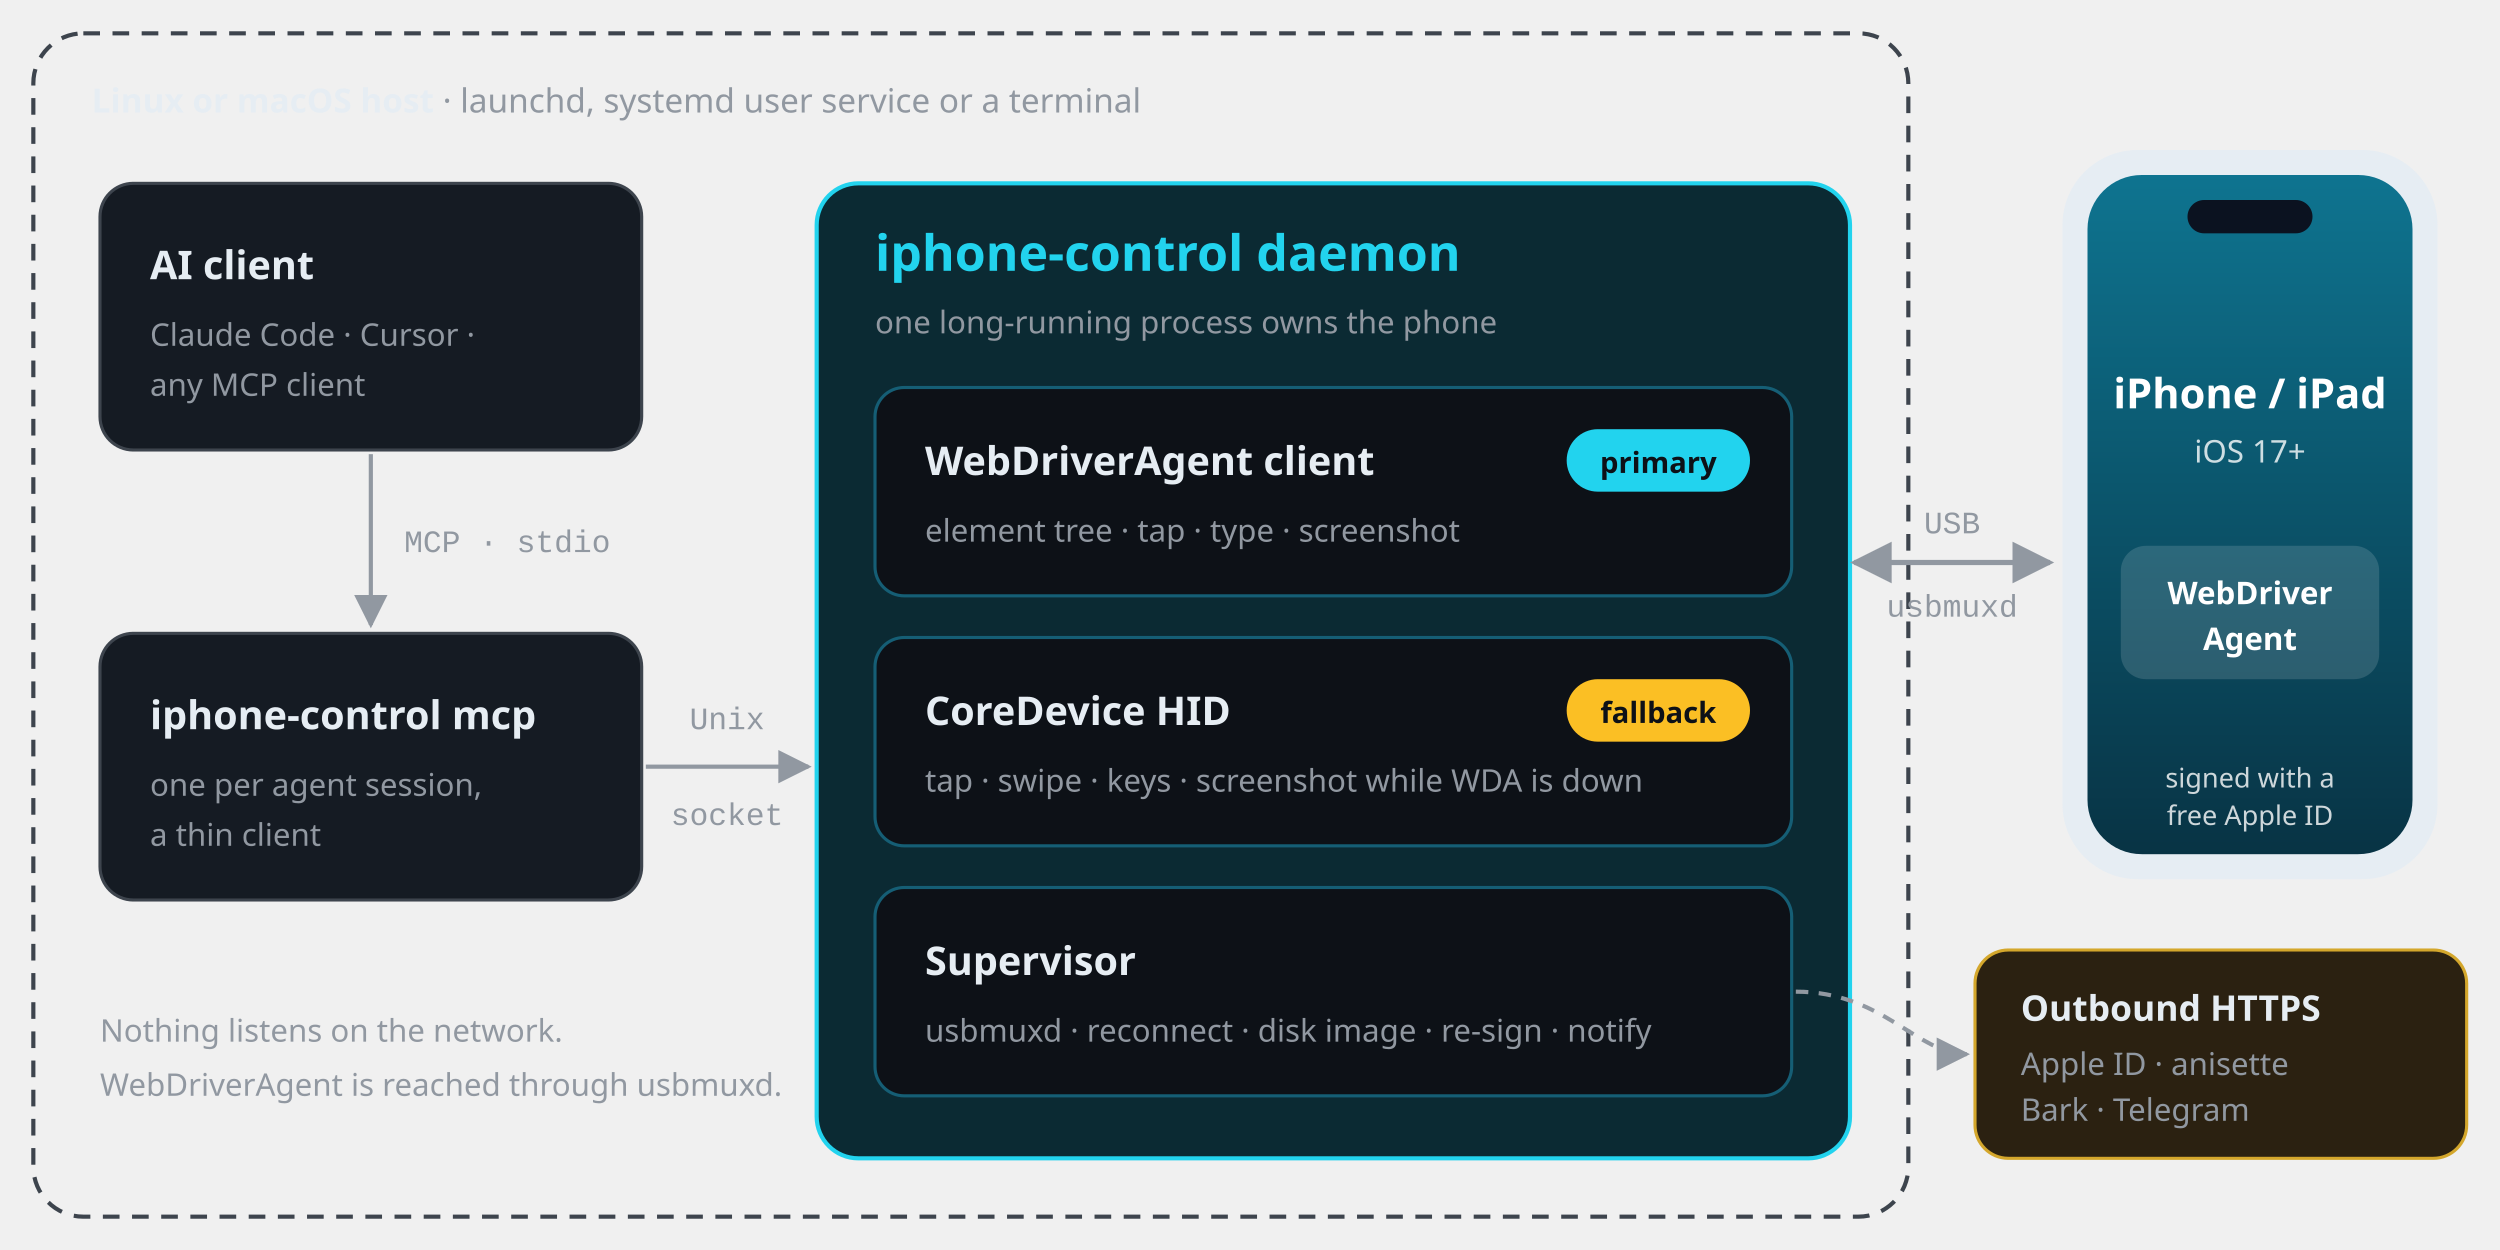
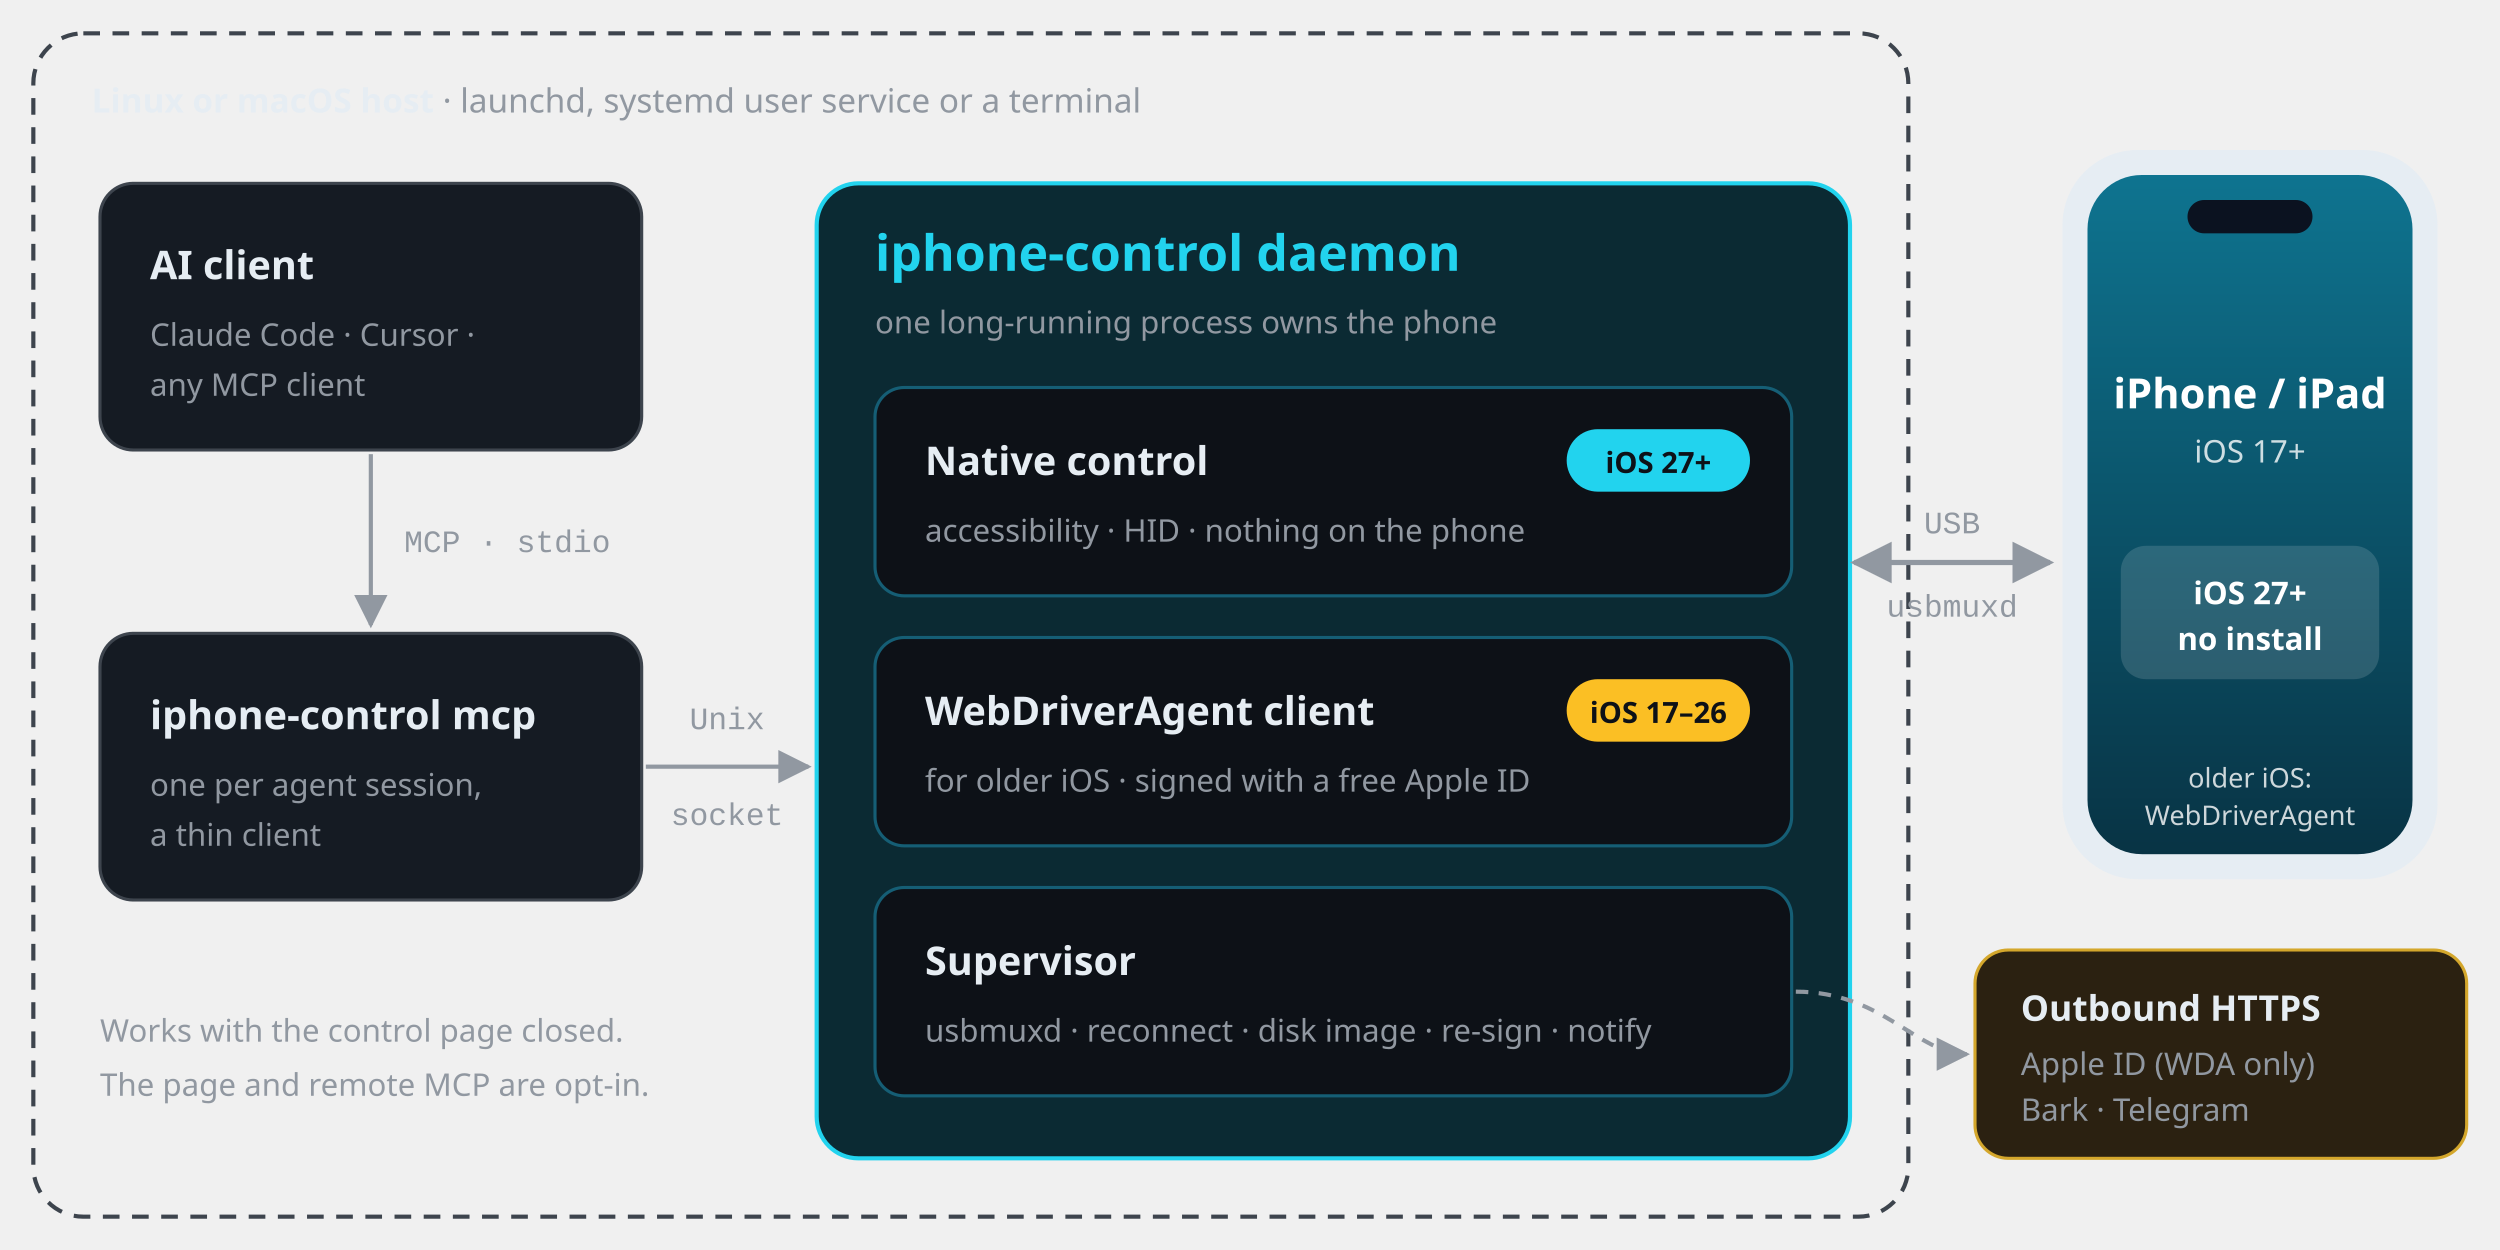
- <svg xmlns="http://www.w3.org/2000/svg" viewBox="0 0 1200 600" width="1200" height="600" role="img" aria-label="iphone-control architecture: an MCP client talks to iphone-control mcp over stdio, which talks to the daemon over a Unix socket; the daemon drives the iPhone or iPad over USB through WebDriverAgent, with CoreDevice HID as fallback">
+ <svg xmlns="http://www.w3.org/2000/svg" viewBox="0 0 1200 600" width="1200" height="600" role="img" aria-label="iphone-control architecture: an MCP client talks to iphone-control mcp over stdio, which talks to the daemon over a Unix socket; the daemon drives the iPhone or iPad over USB, natively on iOS 27 and later and through WebDriverAgent below that">
  <defs>
    <marker id="arrow" viewBox="0 0 10 10" refX="9" refY="5" markerWidth="8" markerHeight="8" orient="auto-start-reverse">
      <path d="M0 0 L10 5 L0 10 Z" fill="#9198a1" />
    </marker>
    <linearGradient id="screen" x1="0" y1="0" x2="0" y2="1">
      <stop offset="0" stop-color="#0e7490" />
      <stop offset="1" stop-color="#083344" />
    </linearGradient>
    <style>
      text { font-family: -apple-system, BlinkMacSystemFont, 'Segoe UI', 'Noto Sans', Helvetica, Arial, sans-serif; fill: #e6edf3; }
      .h2 { font-size: 24px; font-weight: 700; }
      .h3 { font-size: 19px; font-weight: 600; }
      .sub { font-size: 15px; fill: #9198a1; }
      .label { font-size: 15px; fill: #9198a1; font-family: ui-monospace, SFMono-Regular, 'SF Mono', Menlo, Consolas, 'Liberation Mono', monospace; }
      .pill { font-size: 14px; font-weight: 600; }
      .frame { font-size: 16px; fill: #9198a1; }
    </style>
  </defs>
  <rect x="16" y="16" width="900" height="568" rx="24" fill="none" stroke="#3d444d" stroke-width="2" stroke-dasharray="8 6" />
  <text x="44" y="54" class="frame">
    <tspan style="font-weight:700;fill:#e6edf3">Linux or macOS host</tspan>  ·  launchd, systemd user service or a terminal</text>
  <rect x="48" y="88" width="260" height="128" rx="16" fill="#151b23" stroke="#3d444d" stroke-width="1.5" />
  <text x="72" y="134" class="h3">AI client</text>
  <text x="72" y="166" class="sub">Claude Code · Cursor ·</text>
  <text x="72" y="190" class="sub">any MCP client</text>
  <line x1="178" y1="218" x2="178" y2="300" stroke="#9198a1" stroke-width="2" marker-end="url(#arrow)" />
  <text x="194" y="265" class="label">MCP · stdio</text>
  <rect x="48" y="304" width="260" height="128" rx="16" fill="#151b23" stroke="#3d444d" stroke-width="1.5" />
  <text x="72" y="350" class="h3">iphone-control mcp</text>
  <text x="72" y="382" class="sub">one per agent session,</text>
  <text x="72" y="406" class="sub">a thin client</text>
  <line x1="310" y1="368" x2="388" y2="368" stroke="#9198a1" stroke-width="2" marker-end="url(#arrow)" />
  <text x="349" y="350" class="label" text-anchor="middle">Unix</text>
  <text x="349" y="396" class="label" text-anchor="middle">socket</text>
-   <text x="48" y="500" class="sub">Nothing listens on the network.</text>
-   <text x="48" y="526" class="sub">WebDriverAgent is reached through usbmuxd.</text>
+   <text x="48" y="500" class="sub">Works with the control page closed.</text>
+   <text x="48" y="526" class="sub">The page and remote MCP are opt-in.</text>
  <rect x="392" y="88" width="496" height="468" rx="20" fill="#0b2a33" stroke="#22d3ee" stroke-width="2" />
  <text x="420" y="130" class="h2" style="fill:#22d3ee">iphone-control daemon</text>
  <text x="420" y="160" class="sub">one long-running process owns the phone</text>
  <rect x="420" y="186" width="440" height="100" rx="14" fill="#0d1117" stroke="#155e75" stroke-width="1.5" />
-   <text x="444" y="228" class="h3">WebDriverAgent client</text>
+   <text x="444" y="228" class="h3">Native control</text>
  <rect x="752" y="206" width="88" height="30" rx="15" fill="#22d3ee" />
-   <text x="796" y="227" class="pill" style="fill:#0d1117" text-anchor="middle">primary</text>
-   <text x="444" y="260" class="sub">element tree · tap · type · screenshot</text>
+   <text x="796" y="227" class="pill" style="fill:#0d1117" text-anchor="middle">iOS 27+</text>
+   <text x="444" y="260" class="sub">accessibility · HID · nothing on the phone</text>
  <rect x="420" y="306" width="440" height="100" rx="14" fill="#0d1117" stroke="#155e75" stroke-width="1.5" />
-   <text x="444" y="348" class="h3">CoreDevice HID</text>
+   <text x="444" y="348" class="h3">WebDriverAgent client</text>
  <rect x="752" y="326" width="88" height="30" rx="15" fill="#fbbf24" />
-   <text x="796" y="347" class="pill" style="fill:#0d1117" text-anchor="middle">fallback</text>
-   <text x="444" y="380" class="sub">tap · swipe · keys · screenshot while WDA is down</text>
+   <text x="796" y="347" class="pill" style="fill:#0d1117" text-anchor="middle">iOS 17–26</text>
+   <text x="444" y="380" class="sub">for older iOS · signed with a free Apple ID</text>
  <rect x="420" y="426" width="440" height="100" rx="14" fill="#0d1117" stroke="#155e75" stroke-width="1.5" />
  <text x="444" y="468" class="h3">Supervisor</text>
  <text x="444" y="500" class="sub">usbmuxd · reconnect · disk image · re-sign · notify</text>
  <line x1="890" y1="270" x2="984" y2="270" stroke="#9198a1" stroke-width="2.5" marker-start="url(#arrow)" marker-end="url(#arrow)" />
  <text x="937" y="256" class="label" text-anchor="middle">USB</text>
  <text x="937" y="296" class="label" text-anchor="middle">usbmuxd</text>
  <rect x="990" y="72" width="180" height="350" rx="36" fill="#e6edf3" />
  <rect x="1002" y="84" width="156" height="326" rx="26" fill="url(#screen)" />
  <rect x="1050" y="96" width="60" height="16" rx="8" fill="#0b1220" />
  <text x="1080" y="196" text-anchor="middle" style="fill:#ffffff;font-size:20px;font-weight:700">iPhone / iPad</text>
  <text x="1080" y="222" text-anchor="middle" style="fill:#ffffff;font-size:15px;opacity:.8">iOS 17+</text>
  <rect x="1018" y="262" width="124" height="64" rx="12" fill="#ffffff" fill-opacity="0.14" />
-   <text x="1080" y="290" text-anchor="middle" style="fill:#ffffff;font-size:15px;font-weight:600">WebDriver</text>
-   <text x="1080" y="312" text-anchor="middle" style="fill:#ffffff;font-size:15px;font-weight:600">Agent</text>
-   <text x="1080" y="378" text-anchor="middle" style="fill:#ffffff;font-size:13px;opacity:.8">signed with a</text>
-   <text x="1080" y="396" text-anchor="middle" style="fill:#ffffff;font-size:13px;opacity:.8">free Apple ID</text>
+   <text x="1080" y="290" text-anchor="middle" style="fill:#ffffff;font-size:15px;font-weight:600">iOS 27+</text>
+   <text x="1080" y="312" text-anchor="middle" style="fill:#ffffff;font-size:15px;font-weight:600">no install</text>
+   <text x="1080" y="378" text-anchor="middle" style="fill:#ffffff;font-size:13px;opacity:.8">older iOS:</text>
+   <text x="1080" y="396" text-anchor="middle" style="fill:#ffffff;font-size:13px;opacity:.8">WebDriverAgent</text>
  <path d="M862 476 C 904 476, 920 506, 944 506" fill="none" stroke="#9198a1" stroke-width="2" stroke-dasharray="6 5" marker-end="url(#arrow)" />
  <rect x="948" y="456" width="236" height="100" rx="16" fill="#2b2111" stroke="#d4a72c" stroke-width="1.5" />
  <text x="970" y="490" class="h3" style="font-size:17px">Outbound HTTPS</text>
-   <text x="970" y="516" class="sub">Apple ID · anisette</text>
+   <text x="970" y="516" class="sub">Apple ID (WDA only)</text>
  <text x="970" y="538" class="sub">Bark · Telegram</text>
</svg>
